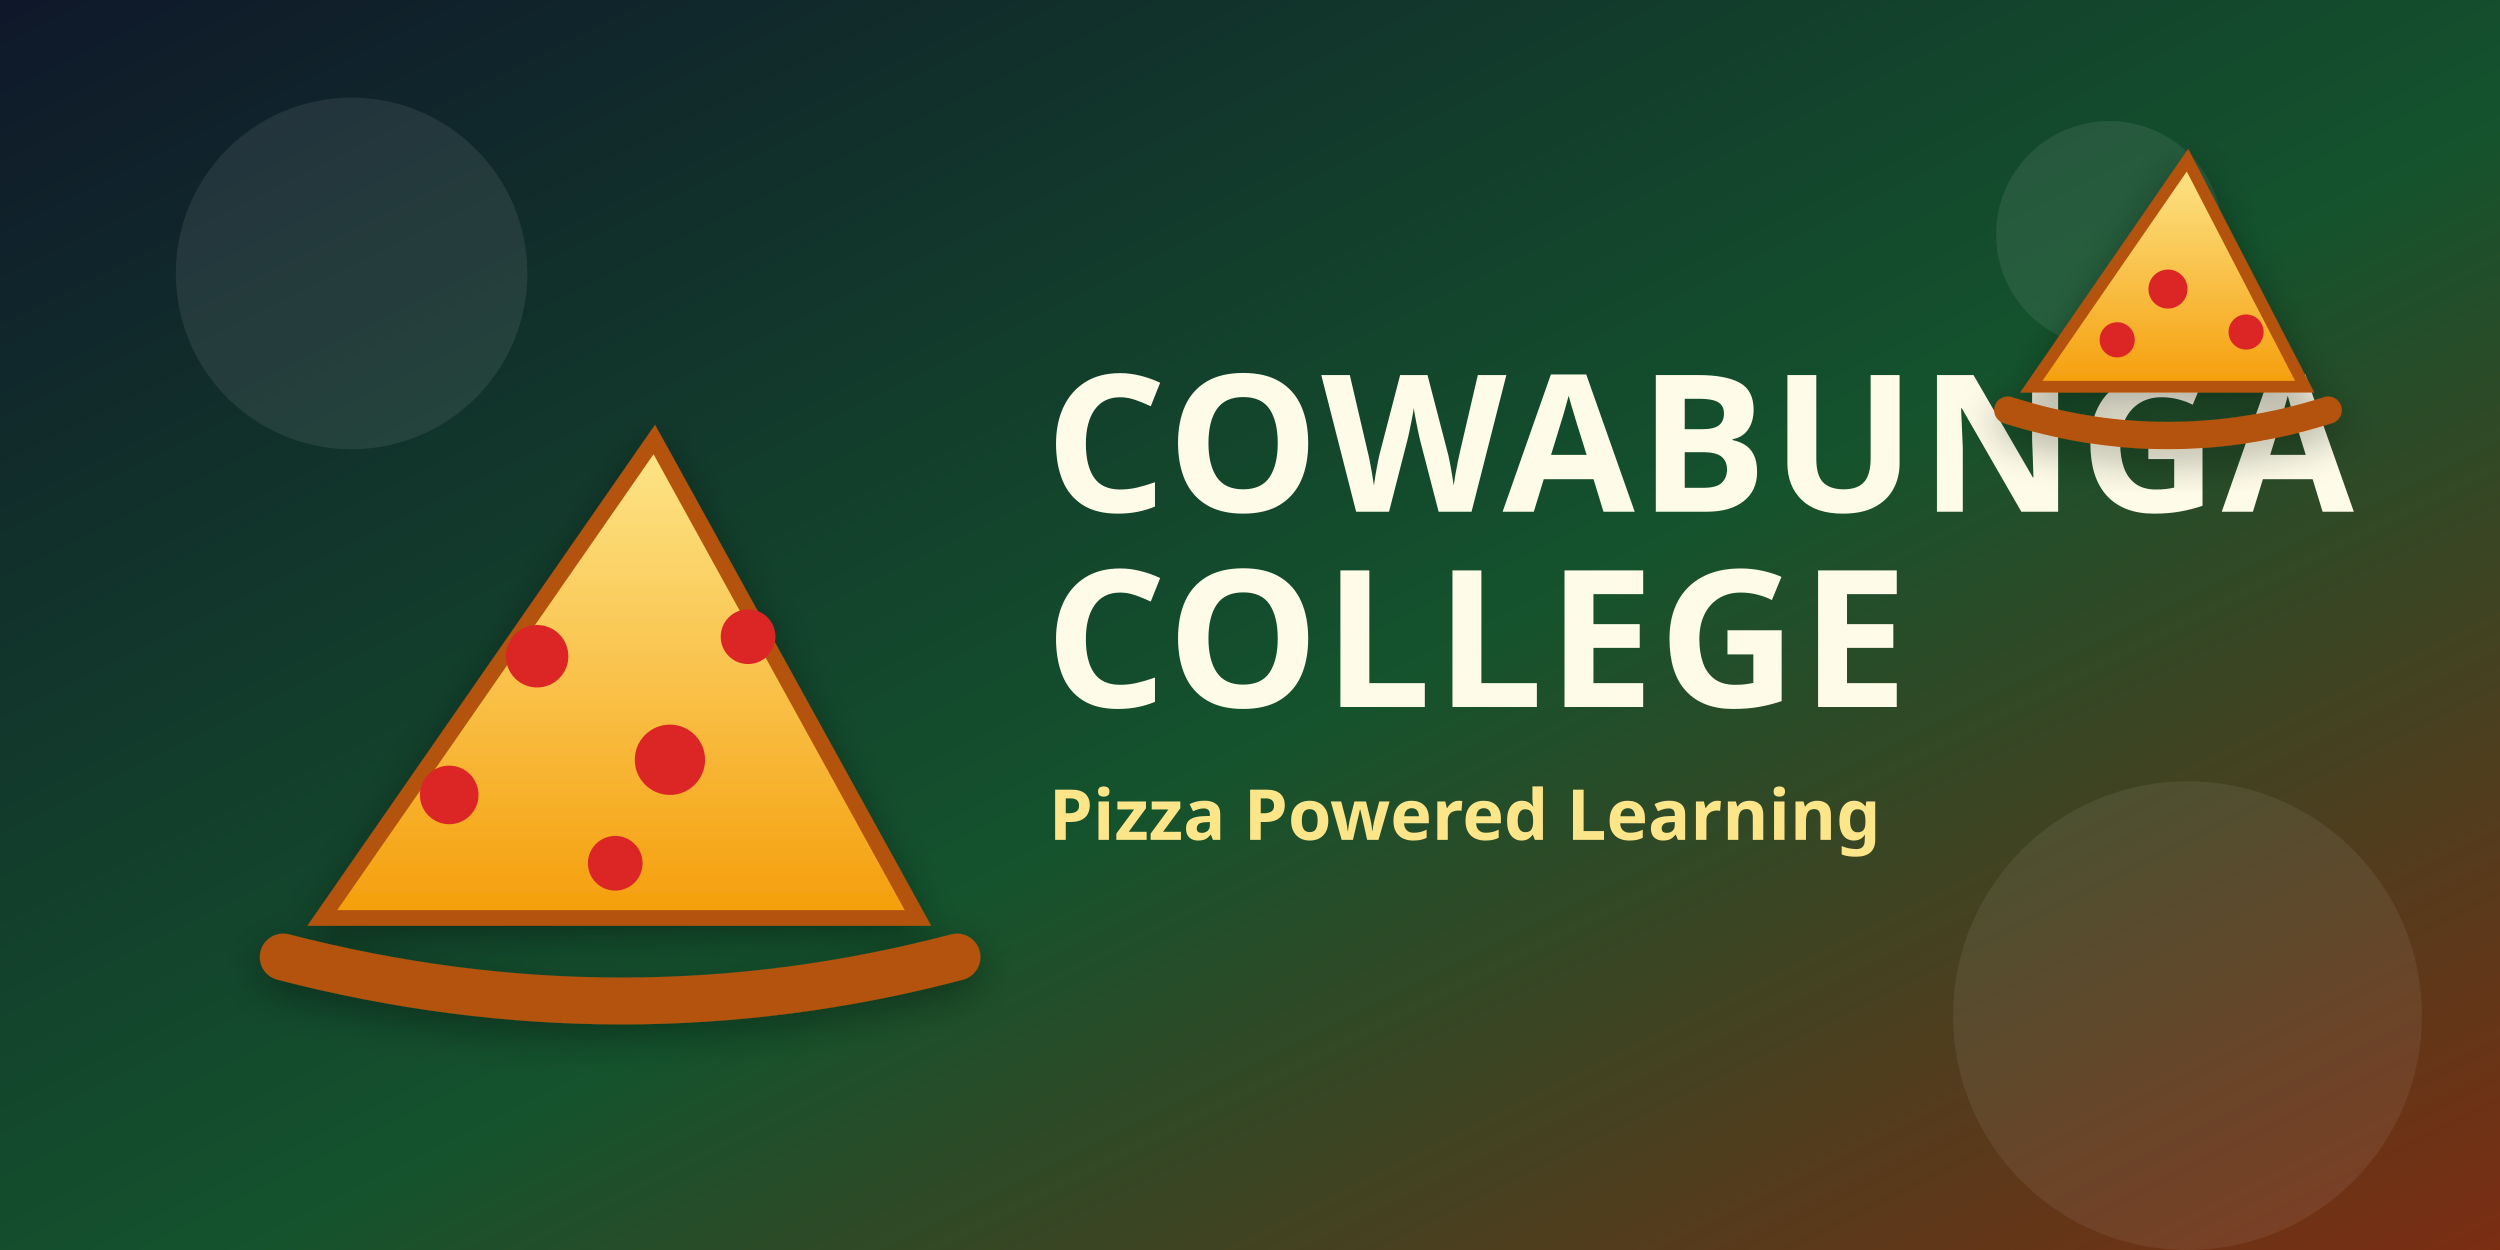
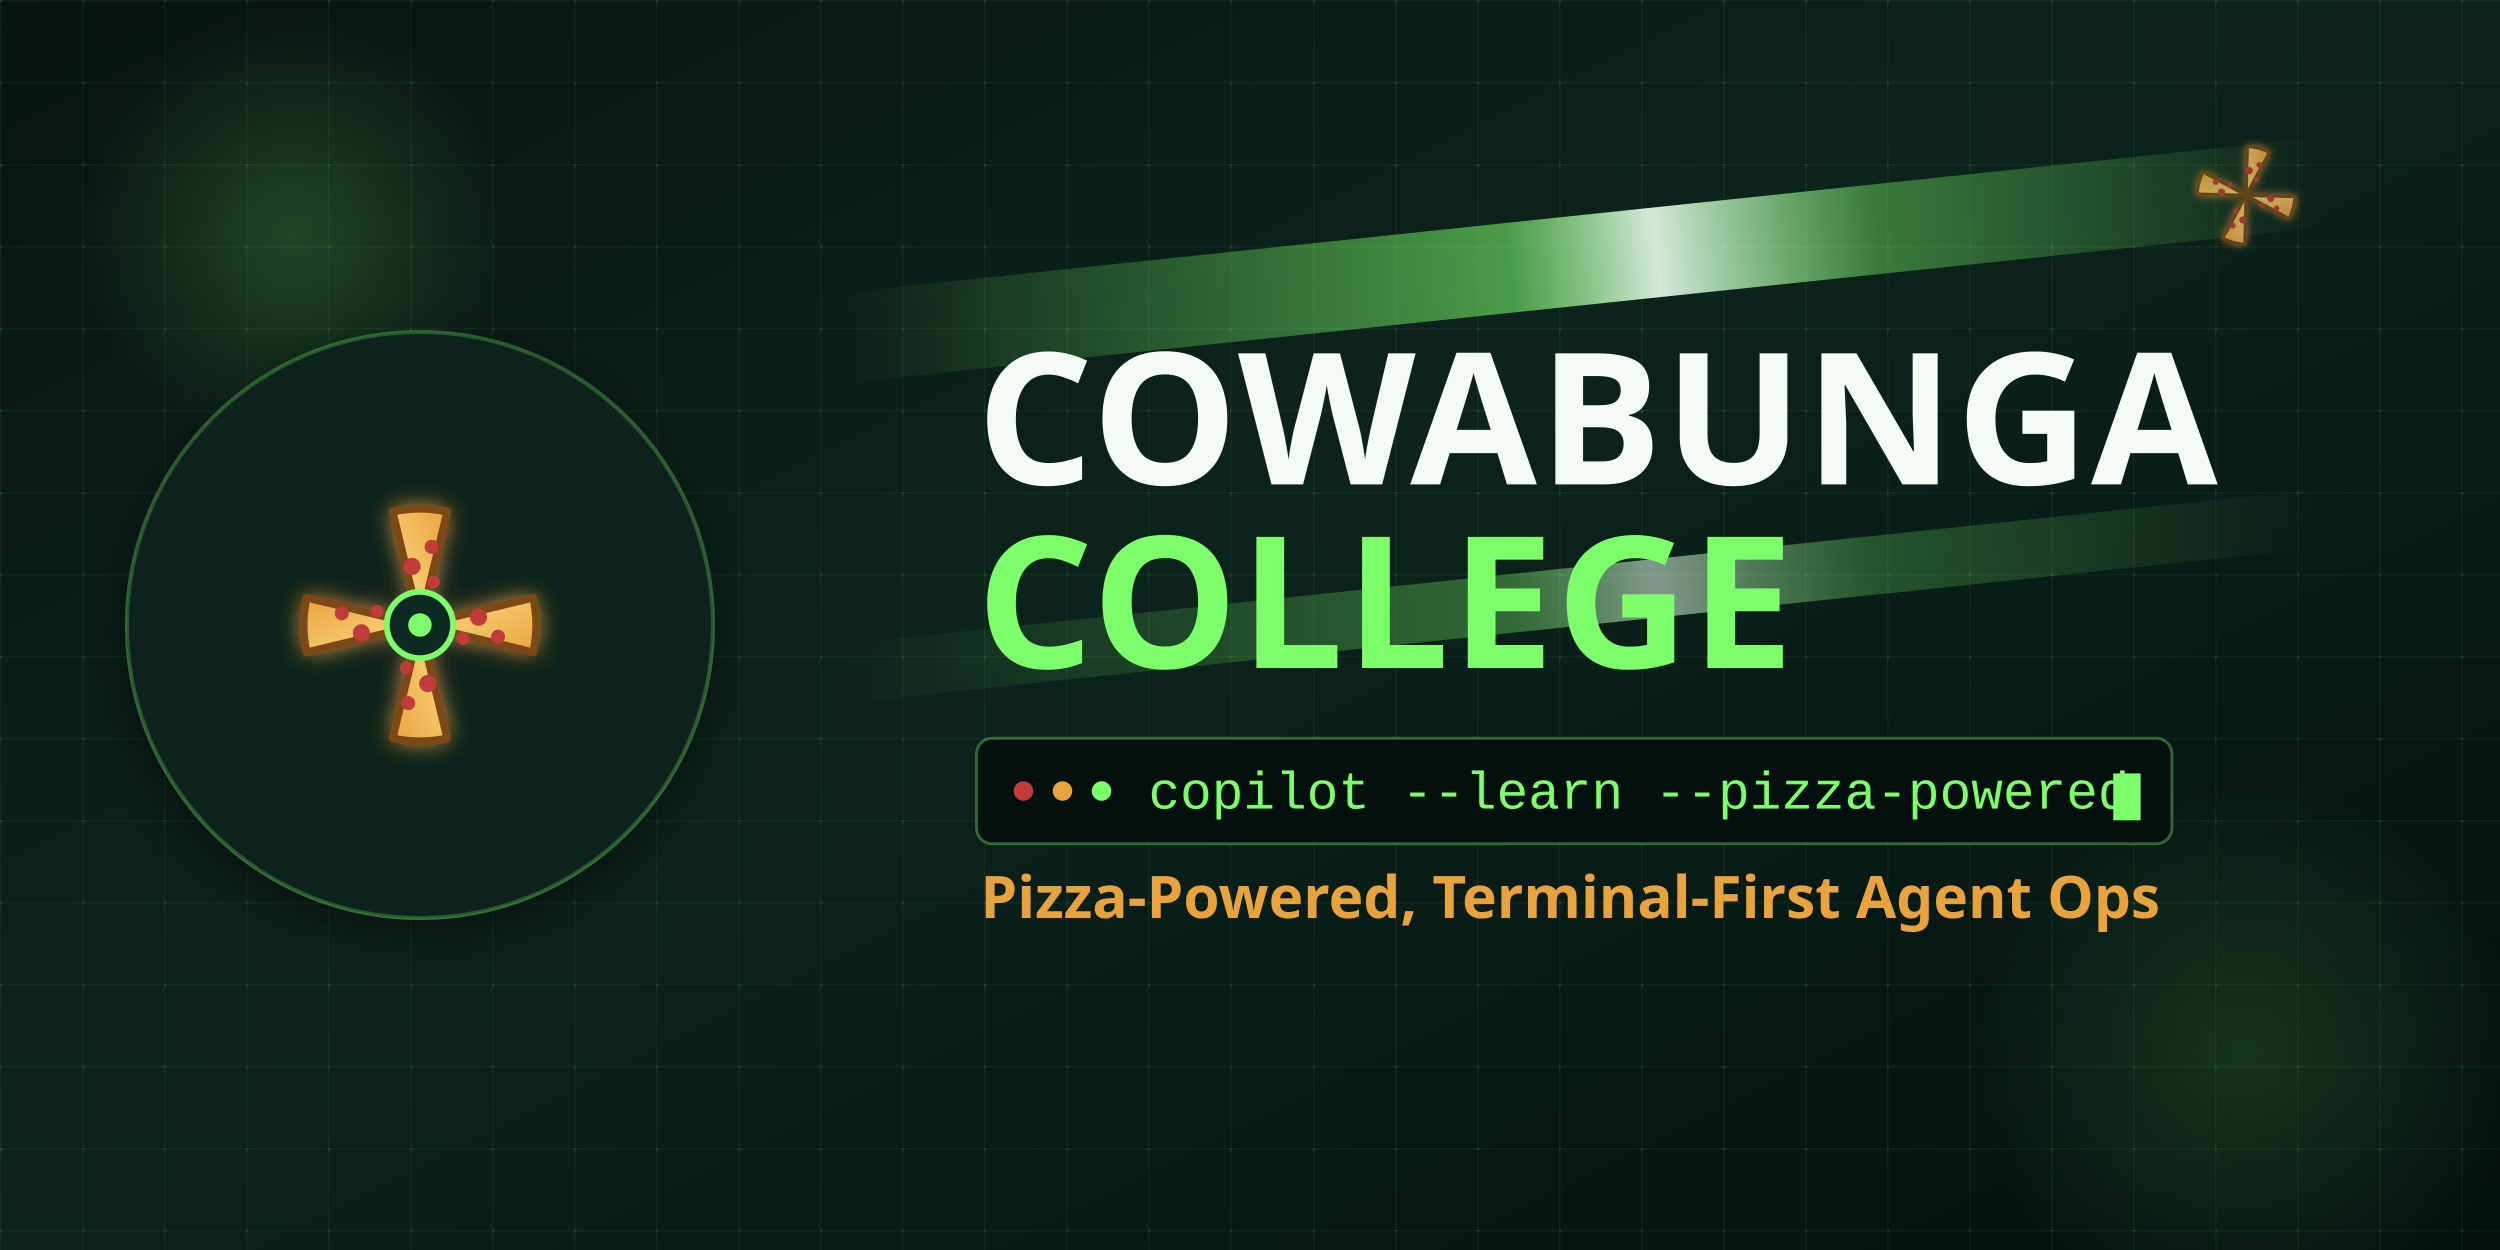
<svg xmlns="http://www.w3.org/2000/svg" width="1280" height="640" viewBox="0 0 1280 640" role="img" aria-labelledby="title desc">
  <defs>
    <linearGradient id="bg" x1="0" y1="0" x2="1" y2="1">
-       <stop offset="0%" stop-color="#0f172a" />
-       <stop offset="55%" stop-color="#14532d" />
-       <stop offset="100%" stop-color="#7c2d12" />
+       <stop offset="0%" stop-color="#081411" />
+       <stop offset="45%" stop-color="#0c231c" />
+       <stop offset="100%" stop-color="#03100e" />
    </linearGradient>
-     <linearGradient id="cheese" x1="0" y1="0" x2="0" y2="1">
-       <stop offset="0%" stop-color="#fde68a" />
-       <stop offset="100%" stop-color="#f59e0b" />
+     <linearGradient id="cheese" x1="0" y1="0" x2="1" y2="1">
+       <stop offset="0%" stop-color="#ffe08a" />
+       <stop offset="100%" stop-color="#e8a33d" />
    </linearGradient>
-     <filter id="softShadow" x="-20%" y="-20%" width="140%" height="140%">
-       <feDropShadow dx="0" dy="6" stdDeviation="10" flood-color="#000" flood-opacity="0.35" />
+     <linearGradient id="slash" x1="0" y1="0" x2="1" y2="0">
+       <stop offset="0%" stop-color="#7cff6b" stop-opacity="0" />
+       <stop offset="45%" stop-color="#7cff6b" stop-opacity="0.55" />
+       <stop offset="55%" stop-color="#eafff0" stop-opacity="0.9" />
+       <stop offset="70%" stop-color="#7cff6b" stop-opacity="0.4" />
+       <stop offset="100%" stop-color="#7cff6b" stop-opacity="0" />
+     </linearGradient>
+     <radialGradient id="glow" cx="50%" cy="50%" r="50%">
+       <stop offset="0%" stop-color="#7cff6b" stop-opacity="0.55" />
+       <stop offset="100%" stop-color="#7cff6b" stop-opacity="0" />
+     </radialGradient>
+     <filter id="softShadow" x="-40%" y="-40%" width="180%" height="180%">
+       <feDropShadow dx="0" dy="8" stdDeviation="12" flood-color="#000" flood-opacity="0.5" />
    </filter>
+     <filter id="neonGlow" x="-60%" y="-60%" width="220%" height="220%">
+       <feGaussianBlur stdDeviation="6" result="blur" />
+       <feMerge>
+         <feMergeNode in="blur" />
+         <feMergeNode in="SourceGraphic" />
+       </feMerge>
+     </filter>
+     <pattern id="grate" width="42" height="42" patternUnits="userSpaceOnUse">
+       <rect width="42" height="42" fill="none" />
+       <path d="M0 0 L42 0 M0 0 L0 42" stroke="#7cff6b" stroke-opacity="0.06" stroke-width="1.5" />
+       <circle cx="0" cy="0" r="1.4" fill="#7cff6b" fill-opacity="0.12" />
+     </pattern>
+     <g id="pizzaBlade">
+       <path d="M0,0 L58,-14 A64,64 0 0 1 58,14 Z" fill="url(#cheese)" stroke="#7c4a12" stroke-width="4" stroke-linejoin="round" />
+       <circle cx="30" cy="-4" r="4.4" fill="#c23b3b" />
+       <circle cx="40" cy="6" r="3.6" fill="#c23b3b" />
+       <circle cx="22" cy="7" r="3.2" fill="#c23b3b" />
+     </g>
  </defs>
  <rect width="1280" height="640" fill="url(#bg)" />
-   <circle cx="180" cy="140" r="90" fill="#ffffff" fill-opacity="0.08" />
-   <circle cx="1120" cy="520" r="120" fill="#ffffff" fill-opacity="0.07" />
-   <circle cx="1080" cy="120" r="58" fill="#ffffff" fill-opacity="0.08" />
-   <g filter="url(#softShadow)">
-     <polygon points="165,470 335,225 470,470" fill="url(#cheese)" stroke="#b45309" stroke-width="8" />
-     <path d="M145 490 Q319 535 490 490" fill="none" stroke="#b45309" stroke-width="24" stroke-linecap="round" />
-     <circle cx="275" cy="336" r="16" fill="#dc2626" />
-     <circle cx="343" cy="389" r="18" fill="#dc2626" />
-     <circle cx="230" cy="407" r="15" fill="#dc2626" />
-     <circle cx="315" cy="442" r="14" fill="#dc2626" />
-     <circle cx="383" cy="326" r="14" fill="#dc2626" />
+   <rect width="1280" height="640" fill="url(#grate)" />
+   <circle cx="150" cy="120" r="110" fill="url(#glow)" opacity="0.35" />
+   <circle cx="1150" cy="540" r="140" fill="url(#glow)" opacity="0.25" />
+   <rect x="430" y="150" width="760" height="46" fill="url(#slash)" transform="rotate(-6 430 150)" />
+   <rect x="430" y="330" width="760" height="30" fill="url(#slash)" opacity="0.6" transform="rotate(-6 430 330)" />
+   <g filter="url(#softShadow)" transform="translate(215 320)">
+     <circle r="150" fill="#0c231c" stroke="#7cff6b" stroke-opacity="0.25" stroke-width="2" />
+     <g filter="url(#neonGlow)">
+       <use href="#pizzaBlade" transform="rotate(0)" />
+       <use href="#pizzaBlade" transform="rotate(90)" />
+       <use href="#pizzaBlade" transform="rotate(180)" />
+       <use href="#pizzaBlade" transform="rotate(270)" />
+     </g>
+     <circle r="17" fill="#0f2c22" stroke="#7cff6b" stroke-width="3" />
+     <circle r="6" fill="#7cff6b" />
  </g>
-   <g font-family="Trebuchet MS, Verdana, Segoe UI, sans-serif" text-anchor="start" fill="#fefce8">
-     <text x="535" y="262" font-size="98" font-weight="800" letter-spacing="2">COWABUNGA</text>
-     <text x="535" y="362" font-size="98" font-weight="800" letter-spacing="2">COLLEGE</text>
-     <text x="537" y="430" font-size="36" font-weight="600" fill="#fde68a">Pizza Powered Learning</text>
+   <g font-family="'Arial Black', 'Trebuchet MS', Impact, sans-serif" text-anchor="start" fill="#f4fbf5">
+     <text x="500" y="248" font-size="94" font-weight="900" letter-spacing="1">COWABUNGA</text>
+     <text x="500" y="342" font-size="94" font-weight="900" letter-spacing="1" fill="#7cff6b">COLLEGE</text>
  </g>
-   <g filter="url(#softShadow)">
-     <polygon points="1040,198 1120,82 1180,198" fill="url(#cheese)" stroke="#b45309" stroke-width="6" />
-     <path d="M1028 210 Q1110 236 1192 210" fill="none" stroke="#b45309" stroke-width="14" stroke-linecap="round" />
-     <circle cx="1110" cy="148" r="10" fill="#dc2626" />
-     <circle cx="1150" cy="170" r="9" fill="#dc2626" />
-     <circle cx="1084" cy="174" r="9" fill="#dc2626" />
+   <g font-family="'Courier New', ui-monospace, monospace" font-size="27">
+     <rect x="500" y="378" width="612" height="54" rx="8" fill="#03100e" stroke="#7cff6b" stroke-opacity="0.35" stroke-width="1.5" />
+     <circle cx="524" cy="405" r="5" fill="#c23b3b" />
+     <circle cx="544" cy="405" r="5" fill="#e8a33d" />
+     <circle cx="564" cy="405" r="5" fill="#7cff6b" />
+     <text x="588" y="414" fill="#7cff6b">copilot --learn --pizza-powered</text>
+     <rect x="1082" y="396" width="14" height="24" fill="#7cff6b">
+       <animate attributeName="opacity" values="1;0;1" dur="1.1s" repeatCount="indefinite" />
+     </rect>
+   </g>
+   <text x="502" y="470" font-family="Trebuchet MS, Verdana, sans-serif" font-size="30" font-weight="600" fill="#e8a33d">Pizza-Powered, Terminal-First Agent Ops</text>
+   <g filter="url(#neonGlow)" opacity="0.8" transform="translate(1150 100) scale(0.42)">
+     <use href="#pizzaBlade" transform="rotate(15)" />
+     <use href="#pizzaBlade" transform="rotate(105)" />
+     <use href="#pizzaBlade" transform="rotate(195)" />
+     <use href="#pizzaBlade" transform="rotate(285)" />
  </g>
</svg>
